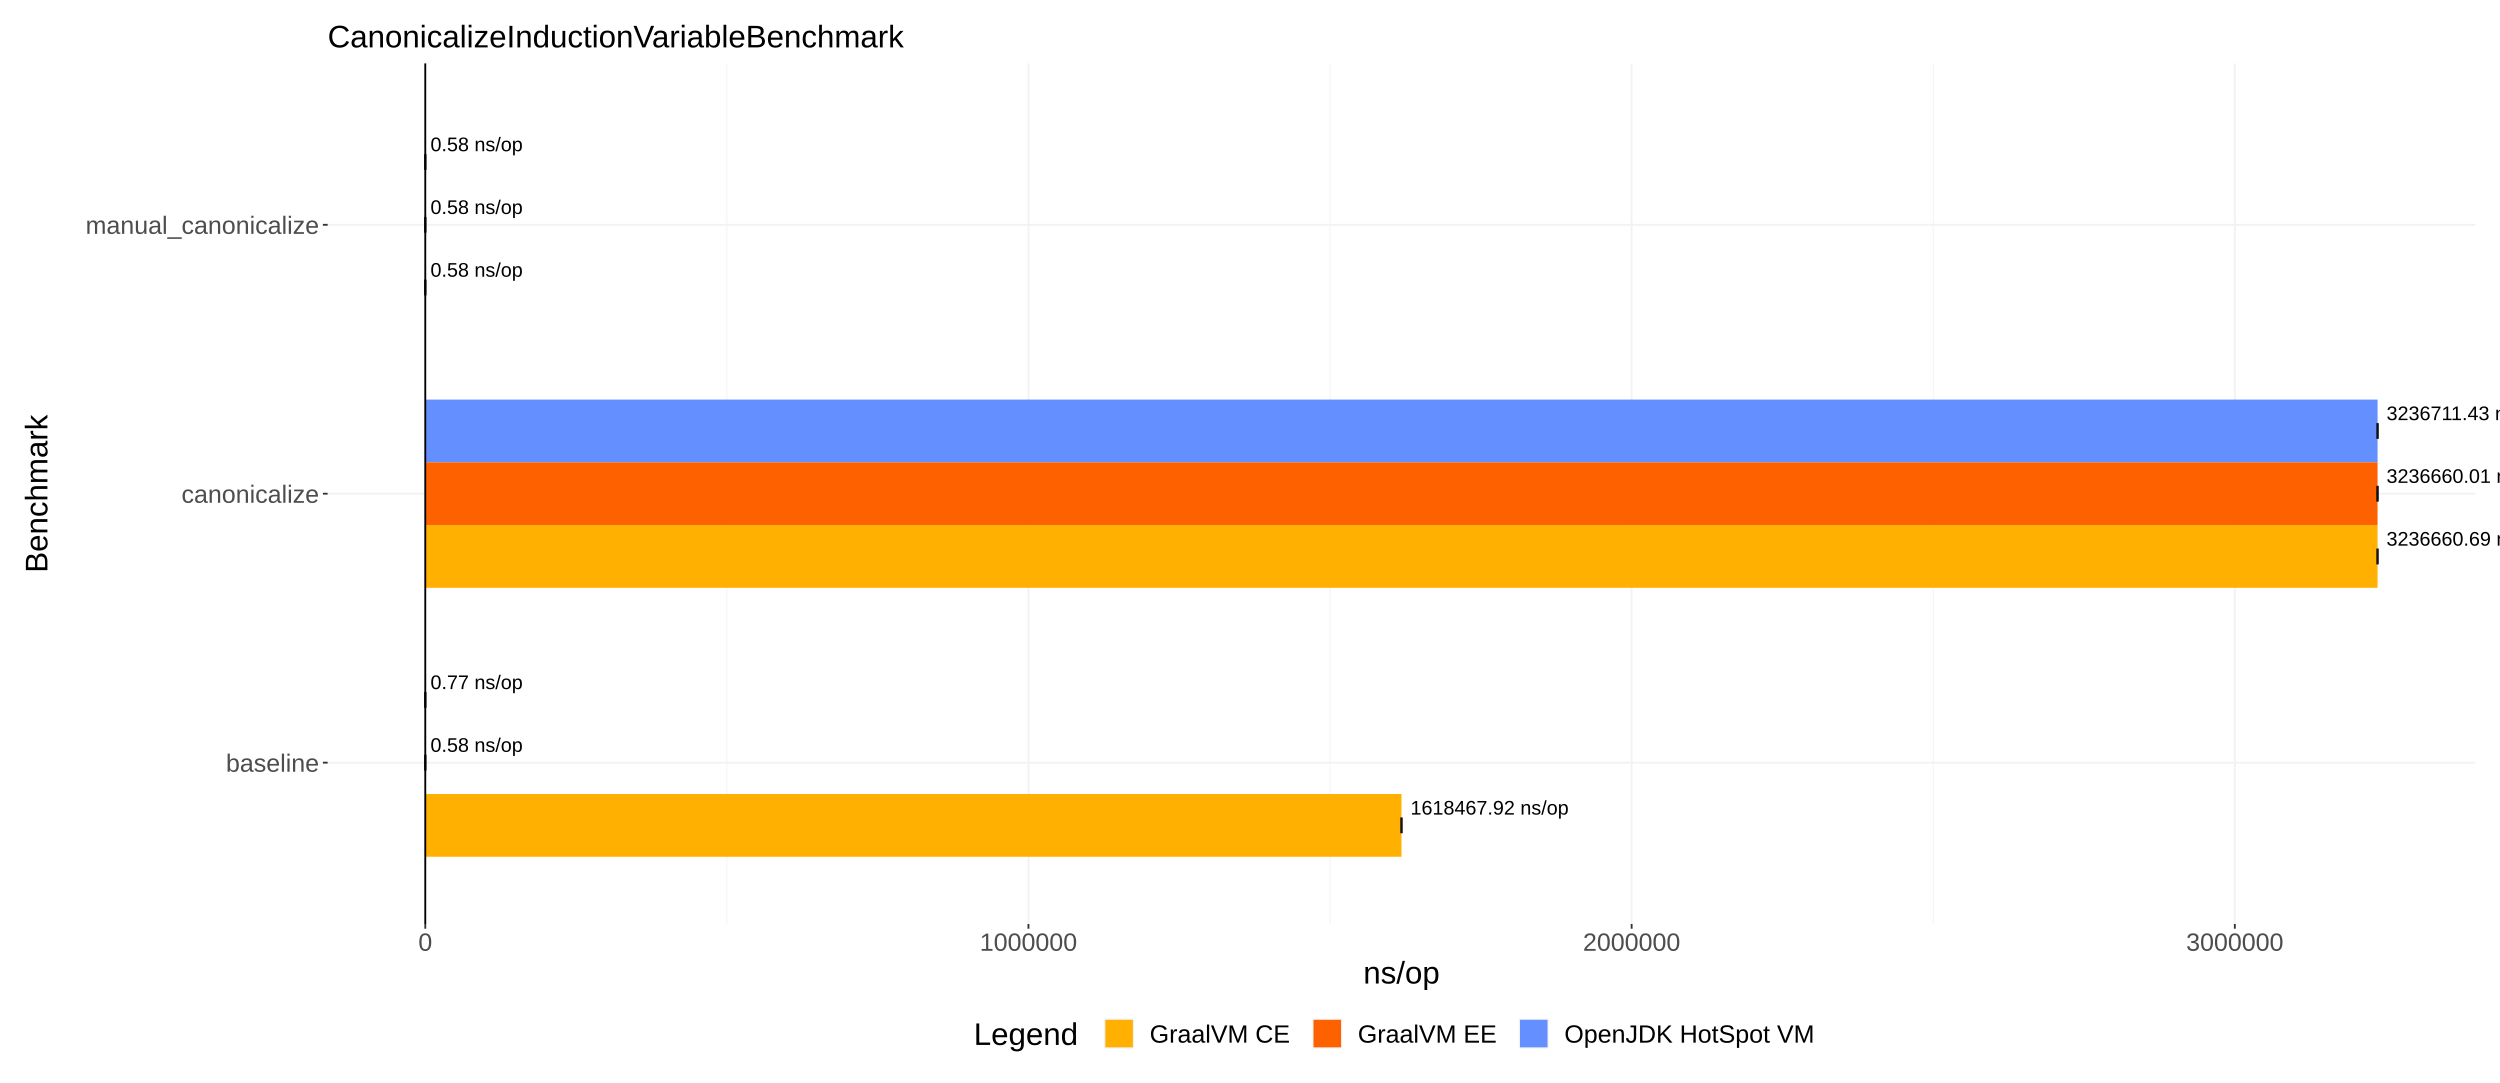
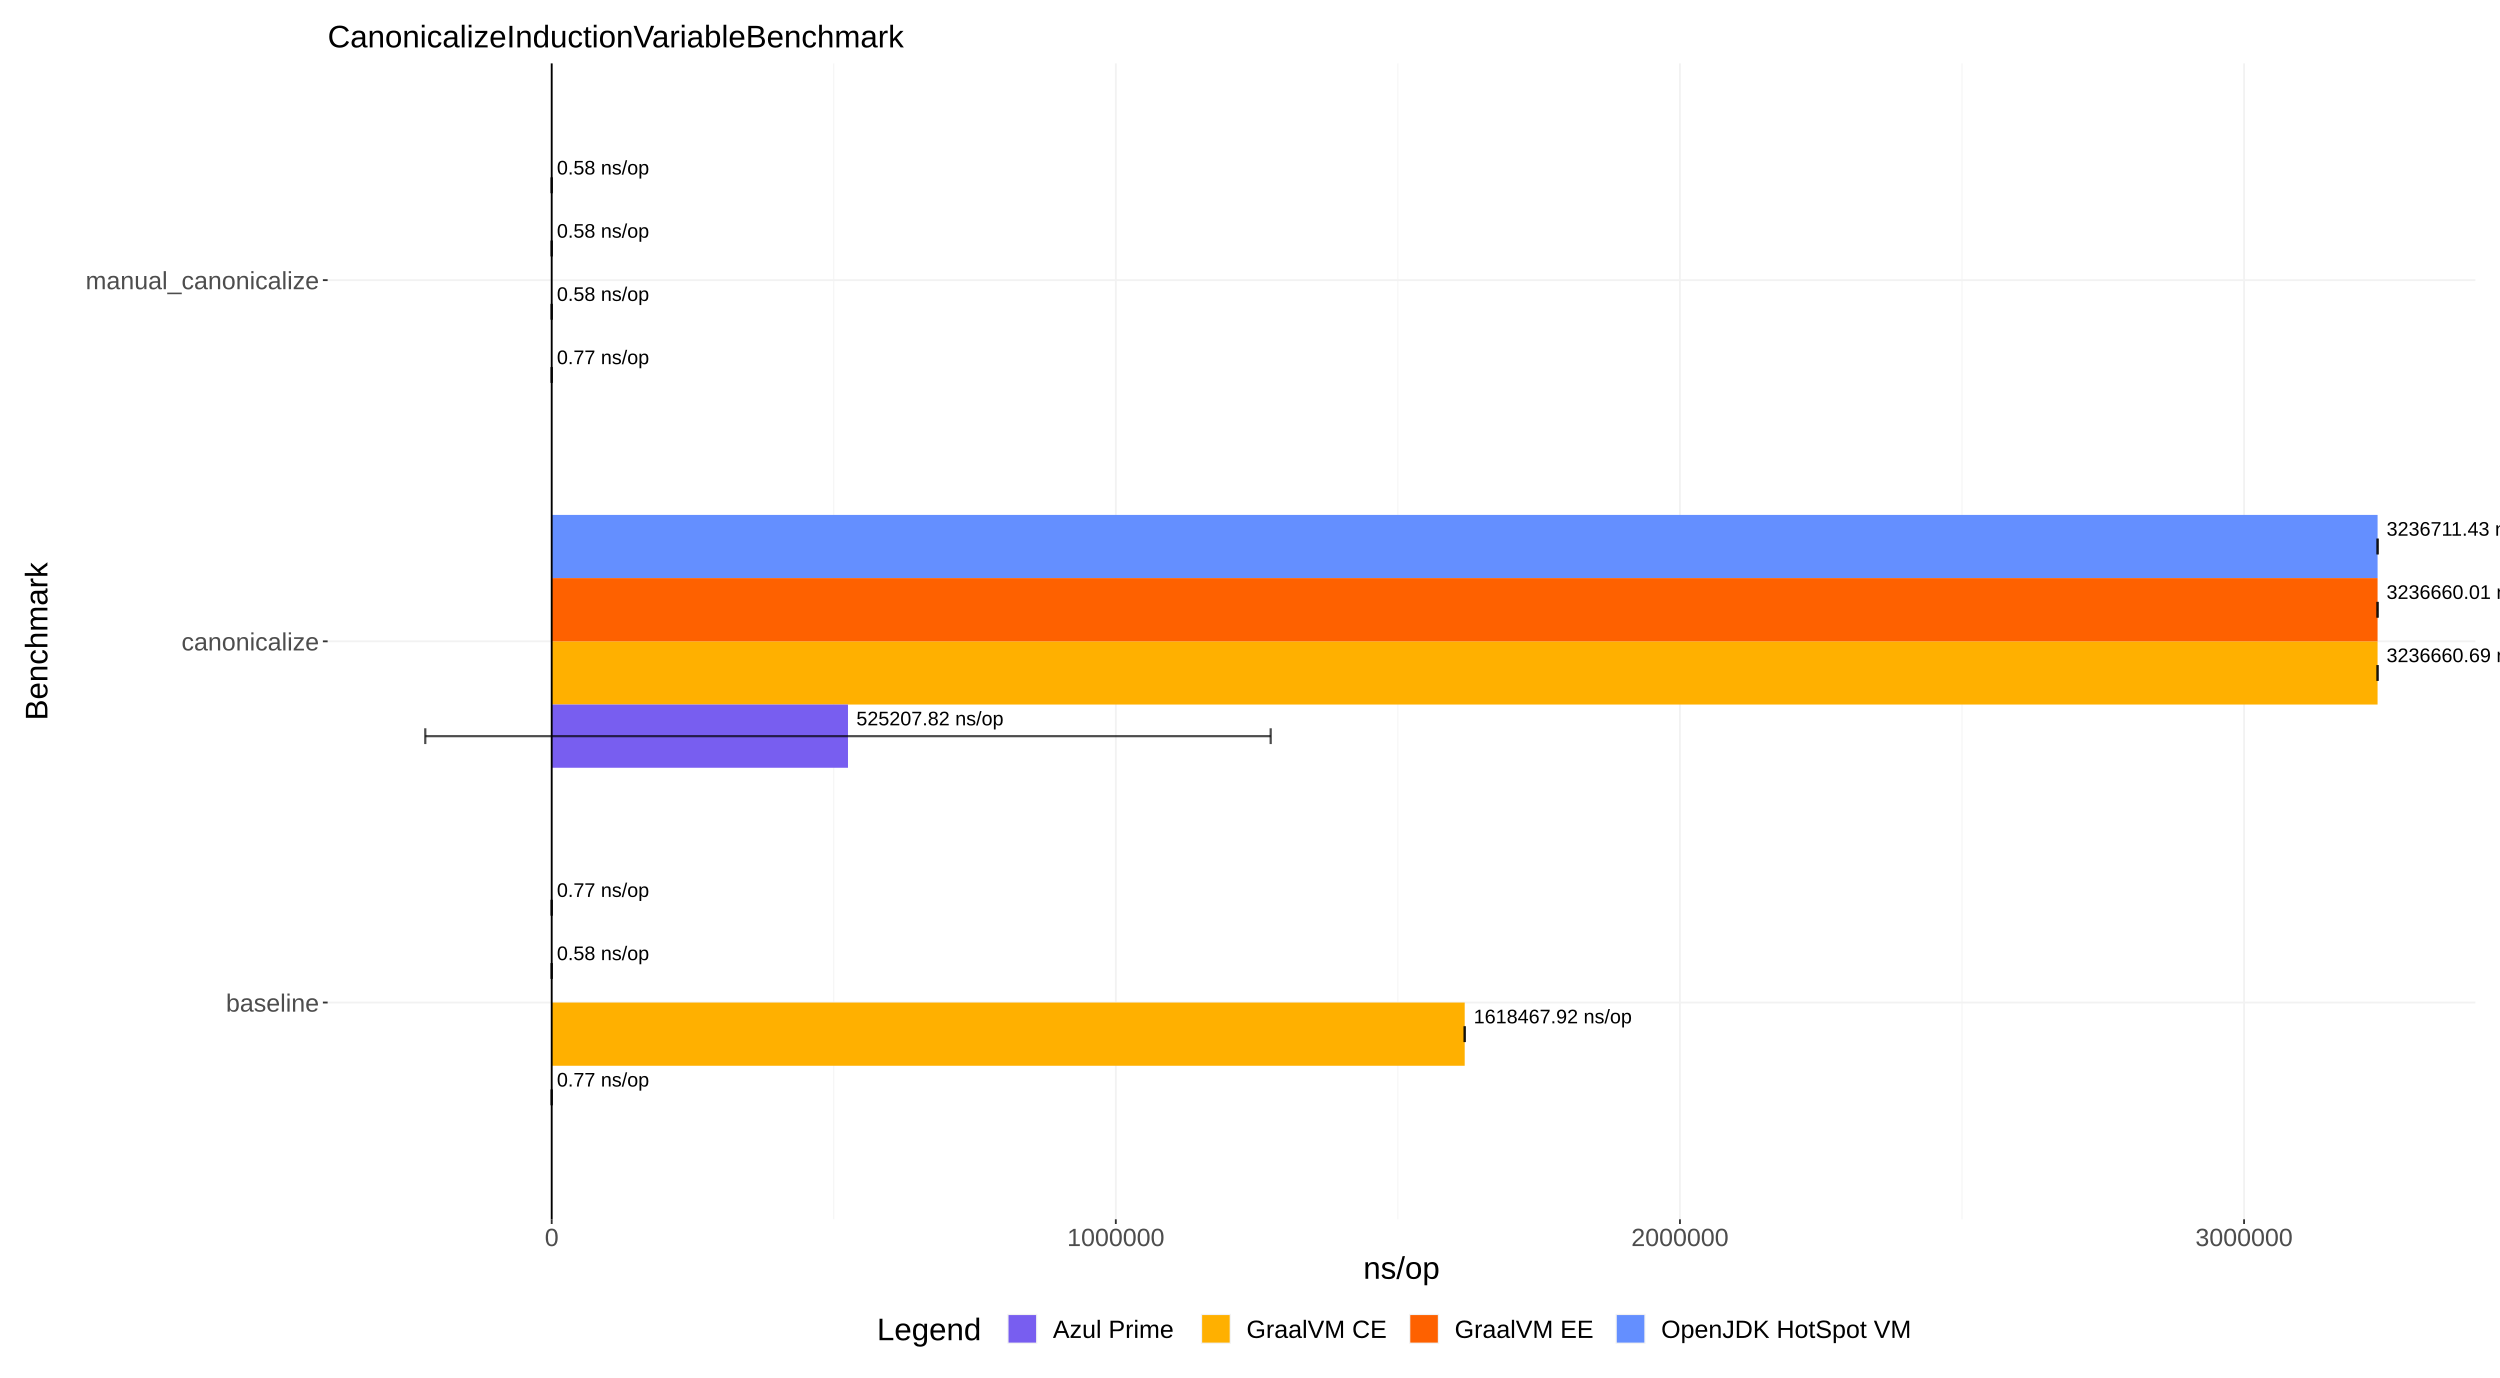
- <svg xmlns="http://www.w3.org/2000/svg" class="svglite" width="1440.00pt" height="623.62pt" viewBox="0 0 1440.00 623.62">
+ <svg xmlns="http://www.w3.org/2000/svg" class="svglite" width="1440.00pt" height="793.70pt" viewBox="0 0 1440.00 793.70">
  <defs>
    <style type="text/css">
    .svglite line, .svglite polyline, .svglite polygon, .svglite path, .svglite rect, .svglite circle {
      fill: none;
      stroke: #000000;
      stroke-linecap: round;
      stroke-linejoin: round;
      stroke-miterlimit: 10.00;
    }
    .svglite text {
      white-space: pre;
    }
  </style>
  </defs>
  <rect width="100%" height="100%" style="stroke: none; fill: #FFFFFF;" />
  <defs>
-     <clipPath id="cpMC4wMHwxNDQwLjAwfDAuMDB8NjIzLjYy">
-       <rect x="0.00" y="0.00" width="1440.00" height="623.62" />
+     <clipPath id="cpMC4wMHwxNDQwLjAwfDAuMDB8NzkzLjcw">
+       <rect x="0.00" y="0.00" width="1440.00" height="793.70" />
    </clipPath>
  </defs>
-   <g clip-path="url(#cpMC4wMHwxNDQwLjAwfDAuMDB8NjIzLjYy)">
-     <rect x="-0" y="0.00" width="1440.00" height="623.62" style="stroke-width: 1.07; stroke: #FFFFFF; fill: #FFFFFF;" />
-     <rect x="188.73" y="36.52" width="1237.10" height="495.70" style="stroke-width: 1.07; stroke: none;" />
-     <polyline points="418.67,532.22 418.67,36.52 " style="stroke-width: 0.53; stroke: #F2F2F2; stroke-linecap: butt;" />
-     <polyline points="766.10,532.22 766.10,36.52 " style="stroke-width: 0.53; stroke: #F2F2F2; stroke-linecap: butt;" />
-     <polyline points="1113.53,532.22 1113.53,36.52 " style="stroke-width: 0.53; stroke: #F2F2F2; stroke-linecap: butt;" />
-     <polyline points="188.73,439.28 1425.83,439.28 " style="stroke-width: 1.07; stroke: #F2F2F2; stroke-linecap: butt;" />
-     <polyline points="188.73,284.37 1425.83,284.37 " style="stroke-width: 1.07; stroke: #F2F2F2; stroke-linecap: butt;" />
-     <polyline points="188.73,129.47 1425.83,129.47 " style="stroke-width: 1.07; stroke: #F2F2F2; stroke-linecap: butt;" />
-     <polyline points="244.96,532.22 244.96,36.52 " style="stroke-width: 1.07; stroke: #F2F2F2; stroke-linecap: butt;" />
-     <polyline points="592.39,532.22 592.39,36.52 " style="stroke-width: 1.07; stroke: #F2F2F2; stroke-linecap: butt;" />
-     <polyline points="939.82,532.22 939.82,36.52 " style="stroke-width: 1.07; stroke: #F2F2F2; stroke-linecap: butt;" />
-     <polyline points="1287.25,532.22 1287.25,36.52 " style="stroke-width: 1.07; stroke: #F2F2F2; stroke-linecap: butt;" />
-     <rect x="244.96" y="385.06" width="0" height="36.14" style="stroke-width: 1.07; stroke: none; stroke-linecap: butt; stroke-linejoin: miter; fill: #648FFF;" />
-     <rect x="244.96" y="230.16" width="1124.53" height="36.14" style="stroke-width: 1.07; stroke: none; stroke-linecap: butt; stroke-linejoin: miter; fill: #648FFF;" />
-     <rect x="244.96" y="75.25" width="0" height="36.14" style="stroke-width: 1.07; stroke: none; stroke-linecap: butt; stroke-linejoin: miter; fill: #648FFF;" />
-     <rect x="244.96" y="457.35" width="562.30" height="36.14" style="stroke-width: 1.07; stroke: none; stroke-linecap: butt; stroke-linejoin: miter; fill: #FFB000;" />
-     <rect x="244.96" y="302.45" width="1124.51" height="36.14" style="stroke-width: 1.07; stroke: none; stroke-linecap: butt; stroke-linejoin: miter; fill: #FFB000;" />
-     <rect x="244.96" y="147.54" width="0" height="36.14" style="stroke-width: 1.07; stroke: none; stroke-linecap: butt; stroke-linejoin: miter; fill: #FFB000;" />
-     <rect x="244.96" y="421.21" width="0" height="36.14" style="stroke-width: 1.07; stroke: none; stroke-linecap: butt; stroke-linejoin: miter; fill: #FE6100;" />
-     <rect x="244.96" y="266.30" width="1124.51" height="36.14" style="stroke-width: 1.07; stroke: none; stroke-linecap: butt; stroke-linejoin: miter; fill: #FE6100;" />
-     <rect x="244.96" y="111.39" width="0" height="36.14" style="stroke-width: 1.07; stroke: none; stroke-linecap: butt; stroke-linejoin: miter; fill: #FE6100;" />
-     <text x="247.96" y="396.91" style="font-size: 11.38px; font-family: &quot;Liberation Sans&quot;;" textLength="60.08px" lengthAdjust="spacingAndGlyphs">0.77 ns/op</text>
-     <text x="1374.66" y="242.01" style="font-size: 11.38px; font-family: &quot;Liberation Sans&quot;;" textLength="103.50px" lengthAdjust="spacingAndGlyphs">3236711.43 ns/op</text>
-     <text x="247.96" y="87.10" style="font-size: 11.38px; font-family: &quot;Liberation Sans&quot;;" textLength="60.08px" lengthAdjust="spacingAndGlyphs">0.58 ns/op</text>
-     <text x="812.44" y="469.20" style="font-size: 11.38px; font-family: &quot;Liberation Sans&quot;;" textLength="103.50px" lengthAdjust="spacingAndGlyphs">1618467.92 ns/op</text>
-     <text x="1374.64" y="314.30" style="font-size: 11.38px; font-family: &quot;Liberation Sans&quot;;" textLength="103.50px" lengthAdjust="spacingAndGlyphs">3236660.69 ns/op</text>
-     <text x="247.96" y="159.39" style="font-size: 11.38px; font-family: &quot;Liberation Sans&quot;;" textLength="60.08px" lengthAdjust="spacingAndGlyphs">0.58 ns/op</text>
-     <text x="247.96" y="433.06" style="font-size: 11.38px; font-family: &quot;Liberation Sans&quot;;" textLength="60.08px" lengthAdjust="spacingAndGlyphs">0.58 ns/op</text>
-     <text x="1374.64" y="278.15" style="font-size: 11.38px; font-family: &quot;Liberation Sans&quot;;" textLength="103.50px" lengthAdjust="spacingAndGlyphs">3236660.01 ns/op</text>
-     <text x="247.96" y="123.25" style="font-size: 11.38px; font-family: &quot;Liberation Sans&quot;;" textLength="60.08px" lengthAdjust="spacingAndGlyphs">0.58 ns/op</text>
-     <polyline points="244.96,407.65 244.96,398.62 " style="stroke-width: 1.28; stroke: #000000; stroke-opacity: 0.70; stroke-linecap: butt;" />
-     <polyline points="244.96,403.14 244.96,403.14 " style="stroke-width: 1.28; stroke: #000000; stroke-opacity: 0.70; stroke-linecap: butt;" />
-     <polyline points="244.96,407.65 244.96,398.62 " style="stroke-width: 1.28; stroke: #000000; stroke-opacity: 0.70; stroke-linecap: butt;" />
-     <polyline points="1369.58,252.75 1369.58,243.71 " style="stroke-width: 1.28; stroke: #000000; stroke-opacity: 0.70; stroke-linecap: butt;" />
-     <polyline points="1369.58,248.23 1369.39,248.23 " style="stroke-width: 1.28; stroke: #000000; stroke-opacity: 0.70; stroke-linecap: butt;" />
-     <polyline points="1369.39,252.75 1369.39,243.71 " style="stroke-width: 1.28; stroke: #000000; stroke-opacity: 0.70; stroke-linecap: butt;" />
-     <polyline points="244.96,97.84 244.96,88.80 " style="stroke-width: 1.28; stroke: #000000; stroke-opacity: 0.70; stroke-linecap: butt;" />
-     <polyline points="244.96,93.32 244.96,93.32 " style="stroke-width: 1.28; stroke: #000000; stroke-opacity: 0.70; stroke-linecap: butt;" />
-     <polyline points="244.96,97.84 244.96,88.80 " style="stroke-width: 1.28; stroke: #000000; stroke-opacity: 0.70; stroke-linecap: butt;" />
-     <polyline points="807.27,479.94 807.27,470.91 " style="stroke-width: 1.28; stroke: #000000; stroke-opacity: 0.70; stroke-linecap: butt;" />
-     <polyline points="807.27,475.43 807.25,475.43 " style="stroke-width: 1.28; stroke: #000000; stroke-opacity: 0.70; stroke-linecap: butt;" />
-     <polyline points="807.25,479.94 807.25,470.91 " style="stroke-width: 1.28; stroke: #000000; stroke-opacity: 0.70; stroke-linecap: butt;" />
-     <polyline points="1369.49,325.04 1369.49,316.00 " style="stroke-width: 1.28; stroke: #000000; stroke-opacity: 0.70; stroke-linecap: butt;" />
-     <polyline points="1369.49,320.52 1369.45,320.52 " style="stroke-width: 1.28; stroke: #000000; stroke-opacity: 0.70; stroke-linecap: butt;" />
-     <polyline points="1369.45,325.04 1369.45,316.00 " style="stroke-width: 1.28; stroke: #000000; stroke-opacity: 0.70; stroke-linecap: butt;" />
-     <polyline points="244.96,170.13 244.96,161.09 " style="stroke-width: 1.28; stroke: #000000; stroke-opacity: 0.70; stroke-linecap: butt;" />
-     <polyline points="244.96,165.61 244.96,165.61 " style="stroke-width: 1.28; stroke: #000000; stroke-opacity: 0.70; stroke-linecap: butt;" />
-     <polyline points="244.96,170.13 244.96,161.09 " style="stroke-width: 1.28; stroke: #000000; stroke-opacity: 0.70; stroke-linecap: butt;" />
-     <polyline points="244.96,443.80 244.96,434.76 " style="stroke-width: 1.28; stroke: #000000; stroke-opacity: 0.70; stroke-linecap: butt;" />
-     <polyline points="244.96,439.28 244.96,439.28 " style="stroke-width: 1.28; stroke: #000000; stroke-opacity: 0.70; stroke-linecap: butt;" />
-     <polyline points="244.96,443.80 244.96,434.76 " style="stroke-width: 1.28; stroke: #000000; stroke-opacity: 0.70; stroke-linecap: butt;" />
-     <polyline points="1369.59,288.89 1369.59,279.86 " style="stroke-width: 1.28; stroke: #000000; stroke-opacity: 0.70; stroke-linecap: butt;" />
-     <polyline points="1369.59,284.37 1369.34,284.37 " style="stroke-width: 1.28; stroke: #000000; stroke-opacity: 0.70; stroke-linecap: butt;" />
-     <polyline points="1369.34,288.89 1369.34,279.86 " style="stroke-width: 1.28; stroke: #000000; stroke-opacity: 0.70; stroke-linecap: butt;" />
-     <polyline points="244.96,133.98 244.96,124.95 " style="stroke-width: 1.28; stroke: #000000; stroke-opacity: 0.70; stroke-linecap: butt;" />
-     <polyline points="244.96,129.47 244.96,129.47 " style="stroke-width: 1.28; stroke: #000000; stroke-opacity: 0.70; stroke-linecap: butt;" />
-     <polyline points="244.96,133.98 244.96,124.95 " style="stroke-width: 1.28; stroke: #000000; stroke-opacity: 0.70; stroke-linecap: butt;" />
-     <line x1="244.96" y1="532.22" x2="244.96" y2="36.52" style="stroke-width: 1.07; stroke-linecap: butt;" />
-     <text x="183.79" y="444.53" text-anchor="end" style="font-size: 14.40px;fill: #4D4D4D; font-family: &quot;Liberation Sans&quot;;" textLength="60.28px" lengthAdjust="spacingAndGlyphs">baseline</text>
-     <text x="183.79" y="289.62" text-anchor="end" style="font-size: 14.40px;fill: #4D4D4D; font-family: &quot;Liberation Sans&quot;;" textLength="88.91px" lengthAdjust="spacingAndGlyphs">canonicalize</text>
-     <text x="183.79" y="134.71" text-anchor="end" style="font-size: 14.40px;fill: #4D4D4D; font-family: &quot;Liberation Sans&quot;;" textLength="150.01px" lengthAdjust="spacingAndGlyphs">manual_canonicalize</text>
-     <polyline points="185.99,439.28 188.73,439.28 " style="stroke-width: 1.07; stroke: #333333; stroke-linecap: butt;" />
-     <polyline points="185.99,284.37 188.73,284.37 " style="stroke-width: 1.07; stroke: #333333; stroke-linecap: butt;" />
-     <polyline points="185.99,129.47 188.73,129.47 " style="stroke-width: 1.07; stroke: #333333; stroke-linecap: butt;" />
-     <polyline points="244.96,534.96 244.96,532.22 " style="stroke-width: 1.07; stroke: #333333; stroke-linecap: butt;" />
-     <polyline points="592.39,534.96 592.39,532.22 " style="stroke-width: 1.07; stroke: #333333; stroke-linecap: butt;" />
-     <polyline points="939.82,534.96 939.82,532.22 " style="stroke-width: 1.07; stroke: #333333; stroke-linecap: butt;" />
-     <polyline points="1287.25,534.96 1287.25,532.22 " style="stroke-width: 1.07; stroke: #333333; stroke-linecap: butt;" />
-     <text x="244.96" y="547.65" text-anchor="middle" style="font-size: 14.40px;fill: #4D4D4D; font-family: &quot;Liberation Sans&quot;;" textLength="9.16px" lengthAdjust="spacingAndGlyphs">0</text>
-     <text x="592.39" y="547.65" text-anchor="middle" style="font-size: 14.40px;fill: #4D4D4D; font-family: &quot;Liberation Sans&quot;;" textLength="64.11px" lengthAdjust="spacingAndGlyphs">1000000</text>
-     <text x="939.82" y="547.65" text-anchor="middle" style="font-size: 14.40px;fill: #4D4D4D; font-family: &quot;Liberation Sans&quot;;" textLength="64.11px" lengthAdjust="spacingAndGlyphs">2000000</text>
-     <text x="1287.25" y="547.65" text-anchor="middle" style="font-size: 14.40px;fill: #4D4D4D; font-family: &quot;Liberation Sans&quot;;" textLength="64.11px" lengthAdjust="spacingAndGlyphs">3000000</text>
-     <text x="807.28" y="566.51" text-anchor="middle" style="font-size: 18.00px; font-family: &quot;Liberation Sans&quot;;" textLength="49.28px" lengthAdjust="spacingAndGlyphs">ns/op</text>
-     <text transform="translate(27.30,284.37) rotate(-90)" text-anchor="middle" style="font-size: 18.00px; font-family: &quot;Liberation Sans&quot;;" textLength="102.52px" lengthAdjust="spacingAndGlyphs">Benchmark</text>
-     <rect x="555.41" y="581.21" width="503.74" height="28.24" style="stroke-width: 1.07; stroke: none; fill: #FFFFFF;" />
-     <text x="560.89" y="601.89" style="font-size: 18.00px; font-family: &quot;Liberation Sans&quot;;" textLength="66.12px" lengthAdjust="spacingAndGlyphs">Legend</text>
-     <rect x="635.97" y="586.69" width="17.28" height="17.28" style="stroke-width: 1.07; stroke: none; fill: #F2F2F2;" />
-     <rect x="636.68" y="587.40" width="15.86" height="15.86" style="stroke-width: 1.07; stroke: none; stroke-linecap: butt; stroke-linejoin: miter; fill: #FFB000;" />
-     <rect x="755.87" y="586.69" width="17.28" height="17.28" style="stroke-width: 1.07; stroke: none; fill: #F2F2F2;" />
-     <rect x="756.58" y="587.40" width="15.86" height="15.86" style="stroke-width: 1.07; stroke: none; stroke-linecap: butt; stroke-linejoin: miter; fill: #FE6100;" />
-     <rect x="874.81" y="586.69" width="17.28" height="17.28" style="stroke-width: 1.07; stroke: none; fill: #F2F2F2;" />
-     <rect x="875.52" y="587.40" width="15.86" height="15.86" style="stroke-width: 1.07; stroke: none; stroke-linecap: butt; stroke-linejoin: miter; fill: #648FFF;" />
-     <text x="662.22" y="600.57" style="font-size: 14.40px; font-family: &quot;Liberation Sans&quot;;" textLength="84.69px" lengthAdjust="spacingAndGlyphs">GraalVM CE</text>
-     <text x="782.11" y="600.57" style="font-size: 14.40px; font-family: &quot;Liberation Sans&quot;;" textLength="83.73px" lengthAdjust="spacingAndGlyphs">GraalVM EE</text>
-     <text x="901.06" y="600.57" style="font-size: 14.40px; font-family: &quot;Liberation Sans&quot;;" textLength="152.61px" lengthAdjust="spacingAndGlyphs">OpenJDK HotSpot VM</text>
+   <g clip-path="url(#cpMC4wMHwxNDQwLjAwfDAuMDB8NzkzLjcw)">
+     <rect x="-0" y="0.00" width="1440.00" height="793.70" style="stroke-width: 1.07; stroke: #FFFFFF; fill: #FFFFFF;" />
+     <rect x="188.73" y="36.52" width="1237.10" height="665.78" style="stroke-width: 1.07; stroke: none;" />
+     <polyline points="480.25,702.30 480.25,36.52 " style="stroke-width: 0.53; stroke: #F2F2F2; stroke-linecap: butt;" />
+     <polyline points="805.18,702.30 805.18,36.52 " style="stroke-width: 0.53; stroke: #F2F2F2; stroke-linecap: butt;" />
+     <polyline points="1130.11,702.30 1130.11,36.52 " style="stroke-width: 0.53; stroke: #F2F2F2; stroke-linecap: butt;" />
+     <polyline points="188.73,577.47 1425.83,577.47 " style="stroke-width: 1.07; stroke: #F2F2F2; stroke-linecap: butt;" />
+     <polyline points="188.73,369.41 1425.83,369.41 " style="stroke-width: 1.07; stroke: #F2F2F2; stroke-linecap: butt;" />
+     <polyline points="188.73,161.36 1425.83,161.36 " style="stroke-width: 1.07; stroke: #F2F2F2; stroke-linecap: butt;" />
+     <polyline points="317.78,702.30 317.78,36.52 " style="stroke-width: 1.07; stroke: #F2F2F2; stroke-linecap: butt;" />
+     <polyline points="642.71,702.30 642.71,36.52 " style="stroke-width: 1.07; stroke: #F2F2F2; stroke-linecap: butt;" />
+     <polyline points="967.65,702.30 967.65,36.52 " style="stroke-width: 1.07; stroke: #F2F2F2; stroke-linecap: butt;" />
+     <polyline points="1292.58,702.30 1292.58,36.52 " style="stroke-width: 1.07; stroke: #F2F2F2; stroke-linecap: butt;" />
+     <rect x="317.78" y="504.65" width="0" height="36.41" style="stroke-width: 1.07; stroke: none; stroke-linecap: butt; stroke-linejoin: miter; fill: #648FFF;" />
+     <rect x="317.78" y="296.59" width="1051.71" height="36.41" style="stroke-width: 1.07; stroke: none; stroke-linecap: butt; stroke-linejoin: miter; fill: #648FFF;" />
+     <rect x="317.78" y="88.54" width="0" height="36.41" style="stroke-width: 1.07; stroke: none; stroke-linecap: butt; stroke-linejoin: miter; fill: #648FFF;" />
+     <rect x="317.78" y="577.47" width="525.89" height="36.41" style="stroke-width: 1.07; stroke: none; stroke-linecap: butt; stroke-linejoin: miter; fill: #FFB000;" />
+     <rect x="317.78" y="369.41" width="1051.70" height="36.41" style="stroke-width: 1.07; stroke: none; stroke-linecap: butt; stroke-linejoin: miter; fill: #FFB000;" />
+     <rect x="317.78" y="161.36" width="0" height="36.41" style="stroke-width: 1.07; stroke: none; stroke-linecap: butt; stroke-linejoin: miter; fill: #FFB000;" />
+     <rect x="317.78" y="541.06" width="0" height="36.41" style="stroke-width: 1.07; stroke: none; stroke-linecap: butt; stroke-linejoin: miter; fill: #FE6100;" />
+     <rect x="317.78" y="333.00" width="1051.70" height="36.41" style="stroke-width: 1.07; stroke: none; stroke-linecap: butt; stroke-linejoin: miter; fill: #FE6100;" />
+     <rect x="317.78" y="124.95" width="0" height="36.41" style="stroke-width: 1.07; stroke: none; stroke-linecap: butt; stroke-linejoin: miter; fill: #FE6100;" />
+     <rect x="317.78" y="613.88" width="0" height="36.41" style="stroke-width: 1.07; stroke: none; stroke-linecap: butt; stroke-linejoin: miter; fill: #785EF0;" />
+     <rect x="317.78" y="405.82" width="170.66" height="36.41" style="stroke-width: 1.07; stroke: none; stroke-linecap: butt; stroke-linejoin: miter; fill: #785EF0;" />
+     <rect x="317.78" y="197.77" width="0" height="36.41" style="stroke-width: 1.07; stroke: none; stroke-linecap: butt; stroke-linejoin: miter; fill: #785EF0;" />
+     <text x="320.78" y="516.63" style="font-size: 11.38px; font-family: &quot;Liberation Sans&quot;;" textLength="60.08px" lengthAdjust="spacingAndGlyphs">0.77 ns/op</text>
+     <text x="1374.67" y="308.58" style="font-size: 11.38px; font-family: &quot;Liberation Sans&quot;;" textLength="103.50px" lengthAdjust="spacingAndGlyphs">3236711.43 ns/op</text>
+     <text x="320.78" y="100.52" style="font-size: 11.38px; font-family: &quot;Liberation Sans&quot;;" textLength="60.08px" lengthAdjust="spacingAndGlyphs">0.58 ns/op</text>
+     <text x="848.85" y="589.45" style="font-size: 11.38px; font-family: &quot;Liberation Sans&quot;;" textLength="103.50px" lengthAdjust="spacingAndGlyphs">1618467.92 ns/op</text>
+     <text x="1374.65" y="381.40" style="font-size: 11.38px; font-family: &quot;Liberation Sans&quot;;" textLength="103.50px" lengthAdjust="spacingAndGlyphs">3236660.69 ns/op</text>
+     <text x="320.78" y="173.34" style="font-size: 11.38px; font-family: &quot;Liberation Sans&quot;;" textLength="60.08px" lengthAdjust="spacingAndGlyphs">0.58 ns/op</text>
+     <text x="320.78" y="553.04" style="font-size: 11.38px; font-family: &quot;Liberation Sans&quot;;" textLength="60.08px" lengthAdjust="spacingAndGlyphs">0.58 ns/op</text>
+     <text x="1374.65" y="344.99" style="font-size: 11.38px; font-family: &quot;Liberation Sans&quot;;" textLength="103.50px" lengthAdjust="spacingAndGlyphs">3236660.01 ns/op</text>
+     <text x="320.78" y="136.93" style="font-size: 11.38px; font-family: &quot;Liberation Sans&quot;;" textLength="60.08px" lengthAdjust="spacingAndGlyphs">0.58 ns/op</text>
+     <text x="320.78" y="625.86" style="font-size: 11.38px; font-family: &quot;Liberation Sans&quot;;" textLength="60.08px" lengthAdjust="spacingAndGlyphs">0.77 ns/op</text>
+     <text x="493.25" y="417.81" style="font-size: 11.38px; font-family: &quot;Liberation Sans&quot;;" textLength="96.26px" lengthAdjust="spacingAndGlyphs">525207.82 ns/op</text>
+     <text x="320.78" y="209.75" style="font-size: 11.38px; font-family: &quot;Liberation Sans&quot;;" textLength="60.08px" lengthAdjust="spacingAndGlyphs">0.77 ns/op</text>
+     <polyline points="317.78,527.41 317.78,518.30 " style="stroke-width: 1.28; stroke: #000000; stroke-opacity: 0.70; stroke-linecap: butt;" />
+     <polyline points="317.78,522.85 317.78,522.85 " style="stroke-width: 1.28; stroke: #000000; stroke-opacity: 0.70; stroke-linecap: butt;" />
+     <polyline points="317.78,527.41 317.78,518.30 " style="stroke-width: 1.28; stroke: #000000; stroke-opacity: 0.70; stroke-linecap: butt;" />
+     <polyline points="1369.58,319.35 1369.58,310.25 " style="stroke-width: 1.28; stroke: #000000; stroke-opacity: 0.70; stroke-linecap: butt;" />
+     <polyline points="1369.58,314.80 1369.41,314.80 " style="stroke-width: 1.28; stroke: #000000; stroke-opacity: 0.70; stroke-linecap: butt;" />
+     <polyline points="1369.41,319.35 1369.41,310.25 " style="stroke-width: 1.28; stroke: #000000; stroke-opacity: 0.70; stroke-linecap: butt;" />
+     <polyline points="317.78,111.29 317.78,102.19 " style="stroke-width: 1.28; stroke: #000000; stroke-opacity: 0.70; stroke-linecap: butt;" />
+     <polyline points="317.78,106.74 317.78,106.74 " style="stroke-width: 1.28; stroke: #000000; stroke-opacity: 0.70; stroke-linecap: butt;" />
+     <polyline points="317.78,111.29 317.78,102.19 " style="stroke-width: 1.28; stroke: #000000; stroke-opacity: 0.70; stroke-linecap: butt;" />
+     <polyline points="843.68,600.23 843.68,591.12 " style="stroke-width: 1.28; stroke: #000000; stroke-opacity: 0.70; stroke-linecap: butt;" />
+     <polyline points="843.68,595.67 843.67,595.67 " style="stroke-width: 1.28; stroke: #000000; stroke-opacity: 0.70; stroke-linecap: butt;" />
+     <polyline points="843.67,600.23 843.67,591.12 " style="stroke-width: 1.28; stroke: #000000; stroke-opacity: 0.70; stroke-linecap: butt;" />
+     <polyline points="1369.50,392.17 1369.50,383.07 " style="stroke-width: 1.28; stroke: #000000; stroke-opacity: 0.70; stroke-linecap: butt;" />
+     <polyline points="1369.50,387.62 1369.46,387.62 " style="stroke-width: 1.28; stroke: #000000; stroke-opacity: 0.70; stroke-linecap: butt;" />
+     <polyline points="1369.46,392.17 1369.46,383.07 " style="stroke-width: 1.28; stroke: #000000; stroke-opacity: 0.70; stroke-linecap: butt;" />
+     <polyline points="317.78,184.11 317.78,175.01 " style="stroke-width: 1.28; stroke: #000000; stroke-opacity: 0.70; stroke-linecap: butt;" />
+     <polyline points="317.78,179.56 317.78,179.56 " style="stroke-width: 1.28; stroke: #000000; stroke-opacity: 0.70; stroke-linecap: butt;" />
+     <polyline points="317.78,184.11 317.78,175.01 " style="stroke-width: 1.28; stroke: #000000; stroke-opacity: 0.70; stroke-linecap: butt;" />
+     <polyline points="317.78,563.82 317.78,554.71 " style="stroke-width: 1.28; stroke: #000000; stroke-opacity: 0.70; stroke-linecap: butt;" />
+     <polyline points="317.78,559.26 317.78,559.26 " style="stroke-width: 1.28; stroke: #000000; stroke-opacity: 0.70; stroke-linecap: butt;" />
+     <polyline points="317.78,563.82 317.78,554.71 " style="stroke-width: 1.28; stroke: #000000; stroke-opacity: 0.70; stroke-linecap: butt;" />
+     <polyline points="1369.59,355.76 1369.59,346.66 " style="stroke-width: 1.28; stroke: #000000; stroke-opacity: 0.70; stroke-linecap: butt;" />
+     <polyline points="1369.59,351.21 1369.36,351.21 " style="stroke-width: 1.28; stroke: #000000; stroke-opacity: 0.70; stroke-linecap: butt;" />
+     <polyline points="1369.36,355.76 1369.36,346.66 " style="stroke-width: 1.28; stroke: #000000; stroke-opacity: 0.70; stroke-linecap: butt;" />
+     <polyline points="317.78,147.70 317.78,138.60 " style="stroke-width: 1.28; stroke: #000000; stroke-opacity: 0.70; stroke-linecap: butt;" />
+     <polyline points="317.78,143.15 317.78,143.15 " style="stroke-width: 1.28; stroke: #000000; stroke-opacity: 0.70; stroke-linecap: butt;" />
+     <polyline points="317.78,147.70 317.78,138.60 " style="stroke-width: 1.28; stroke: #000000; stroke-opacity: 0.70; stroke-linecap: butt;" />
+     <polyline points="317.78,636.64 317.78,627.53 " style="stroke-width: 1.28; stroke: #000000; stroke-opacity: 0.70; stroke-linecap: butt;" />
+     <polyline points="317.78,632.08 317.78,632.08 " style="stroke-width: 1.28; stroke: #000000; stroke-opacity: 0.70; stroke-linecap: butt;" />
+     <polyline points="317.78,636.64 317.78,627.53 " style="stroke-width: 1.28; stroke: #000000; stroke-opacity: 0.70; stroke-linecap: butt;" />
+     <polyline points="731.92,428.58 731.92,419.48 " style="stroke-width: 1.28; stroke: #000000; stroke-opacity: 0.70; stroke-linecap: butt;" />
+     <polyline points="731.92,424.03 244.96,424.03 " style="stroke-width: 1.28; stroke: #000000; stroke-opacity: 0.70; stroke-linecap: butt;" />
+     <polyline points="244.96,428.58 244.96,419.48 " style="stroke-width: 1.28; stroke: #000000; stroke-opacity: 0.70; stroke-linecap: butt;" />
+     <polyline points="317.78,220.52 317.78,211.42 " style="stroke-width: 1.28; stroke: #000000; stroke-opacity: 0.70; stroke-linecap: butt;" />
+     <polyline points="317.78,215.97 317.78,215.97 " style="stroke-width: 1.28; stroke: #000000; stroke-opacity: 0.70; stroke-linecap: butt;" />
+     <polyline points="317.78,220.52 317.78,211.42 " style="stroke-width: 1.28; stroke: #000000; stroke-opacity: 0.70; stroke-linecap: butt;" />
+     <line x1="317.78" y1="702.30" x2="317.78" y2="36.52" style="stroke-width: 1.07; stroke-linecap: butt;" />
+     <text x="183.79" y="582.71" text-anchor="end" style="font-size: 14.40px;fill: #4D4D4D; font-family: &quot;Liberation Sans&quot;;" textLength="60.28px" lengthAdjust="spacingAndGlyphs">baseline</text>
+     <text x="183.79" y="374.66" text-anchor="end" style="font-size: 14.40px;fill: #4D4D4D; font-family: &quot;Liberation Sans&quot;;" textLength="88.91px" lengthAdjust="spacingAndGlyphs">canonicalize</text>
+     <text x="183.79" y="166.60" text-anchor="end" style="font-size: 14.40px;fill: #4D4D4D; font-family: &quot;Liberation Sans&quot;;" textLength="150.01px" lengthAdjust="spacingAndGlyphs">manual_canonicalize</text>
+     <polyline points="185.99,577.47 188.73,577.47 " style="stroke-width: 1.07; stroke: #333333; stroke-linecap: butt;" />
+     <polyline points="185.99,369.41 188.73,369.41 " style="stroke-width: 1.07; stroke: #333333; stroke-linecap: butt;" />
+     <polyline points="185.99,161.36 188.73,161.36 " style="stroke-width: 1.07; stroke: #333333; stroke-linecap: butt;" />
+     <polyline points="317.78,705.04 317.78,702.30 " style="stroke-width: 1.07; stroke: #333333; stroke-linecap: butt;" />
+     <polyline points="642.71,705.04 642.71,702.30 " style="stroke-width: 1.07; stroke: #333333; stroke-linecap: butt;" />
+     <polyline points="967.65,705.04 967.65,702.30 " style="stroke-width: 1.07; stroke: #333333; stroke-linecap: butt;" />
+     <polyline points="1292.58,705.04 1292.58,702.30 " style="stroke-width: 1.07; stroke: #333333; stroke-linecap: butt;" />
+     <text x="317.78" y="717.73" text-anchor="middle" style="font-size: 14.40px;fill: #4D4D4D; font-family: &quot;Liberation Sans&quot;;" textLength="9.16px" lengthAdjust="spacingAndGlyphs">0</text>
+     <text x="642.71" y="717.73" text-anchor="middle" style="font-size: 14.40px;fill: #4D4D4D; font-family: &quot;Liberation Sans&quot;;" textLength="64.11px" lengthAdjust="spacingAndGlyphs">1000000</text>
+     <text x="967.65" y="717.73" text-anchor="middle" style="font-size: 14.40px;fill: #4D4D4D; font-family: &quot;Liberation Sans&quot;;" textLength="64.11px" lengthAdjust="spacingAndGlyphs">2000000</text>
+     <text x="1292.58" y="717.73" text-anchor="middle" style="font-size: 14.40px;fill: #4D4D4D; font-family: &quot;Liberation Sans&quot;;" textLength="64.11px" lengthAdjust="spacingAndGlyphs">3000000</text>
+     <text x="807.28" y="736.59" text-anchor="middle" style="font-size: 18.00px; font-family: &quot;Liberation Sans&quot;;" textLength="49.28px" lengthAdjust="spacingAndGlyphs">ns/op</text>
+     <text transform="translate(27.30,369.41) rotate(-90)" text-anchor="middle" style="font-size: 18.00px; font-family: &quot;Liberation Sans&quot;;" textLength="102.52px" lengthAdjust="spacingAndGlyphs">Benchmark</text>
+     <rect x="499.65" y="751.29" width="615.25" height="28.24" style="stroke-width: 1.07; stroke: none; fill: #FFFFFF;" />
+     <text x="505.13" y="771.97" style="font-size: 18.00px; font-family: &quot;Liberation Sans&quot;;" textLength="66.12px" lengthAdjust="spacingAndGlyphs">Legend</text>
+     <rect x="580.21" y="756.77" width="17.28" height="17.28" style="stroke-width: 1.07; stroke: none; fill: #F2F2F2;" />
+     <rect x="580.92" y="757.48" width="15.86" height="15.86" style="stroke-width: 1.07; stroke: none; stroke-linecap: butt; stroke-linejoin: miter; fill: #785EF0;" />
+     <rect x="691.72" y="756.77" width="17.28" height="17.28" style="stroke-width: 1.07; stroke: none; fill: #F2F2F2;" />
+     <rect x="692.43" y="757.48" width="15.86" height="15.86" style="stroke-width: 1.07; stroke: none; stroke-linecap: butt; stroke-linejoin: miter; fill: #FFB000;" />
+     <rect x="811.62" y="756.77" width="17.28" height="17.28" style="stroke-width: 1.07; stroke: none; fill: #F2F2F2;" />
+     <rect x="812.33" y="757.48" width="15.86" height="15.86" style="stroke-width: 1.07; stroke: none; stroke-linecap: butt; stroke-linejoin: miter; fill: #FE6100;" />
+     <rect x="930.57" y="756.77" width="17.28" height="17.28" style="stroke-width: 1.07; stroke: none; fill: #F2F2F2;" />
+     <rect x="931.27" y="757.48" width="15.86" height="15.86" style="stroke-width: 1.07; stroke: none; stroke-linecap: butt; stroke-linejoin: miter; fill: #648FFF;" />
+     <text x="606.46" y="770.65" style="font-size: 14.40px; font-family: &quot;Liberation Sans&quot;;" textLength="76.30px" lengthAdjust="spacingAndGlyphs">Azul Prime</text>
+     <text x="717.97" y="770.65" style="font-size: 14.40px; font-family: &quot;Liberation Sans&quot;;" textLength="84.69px" lengthAdjust="spacingAndGlyphs">GraalVM CE</text>
+     <text x="837.87" y="770.65" style="font-size: 14.40px; font-family: &quot;Liberation Sans&quot;;" textLength="83.73px" lengthAdjust="spacingAndGlyphs">GraalVM EE</text>
+     <text x="956.81" y="770.65" style="font-size: 14.40px; font-family: &quot;Liberation Sans&quot;;" textLength="152.61px" lengthAdjust="spacingAndGlyphs">OpenJDK HotSpot VM</text>
    <text x="188.73" y="27.30" style="font-size: 18.00px; font-family: &quot;Liberation Sans&quot;;" textLength="373.22px" lengthAdjust="spacingAndGlyphs">CanonicalizeInductionVariableBenchmark</text>
  </g>
</svg>
